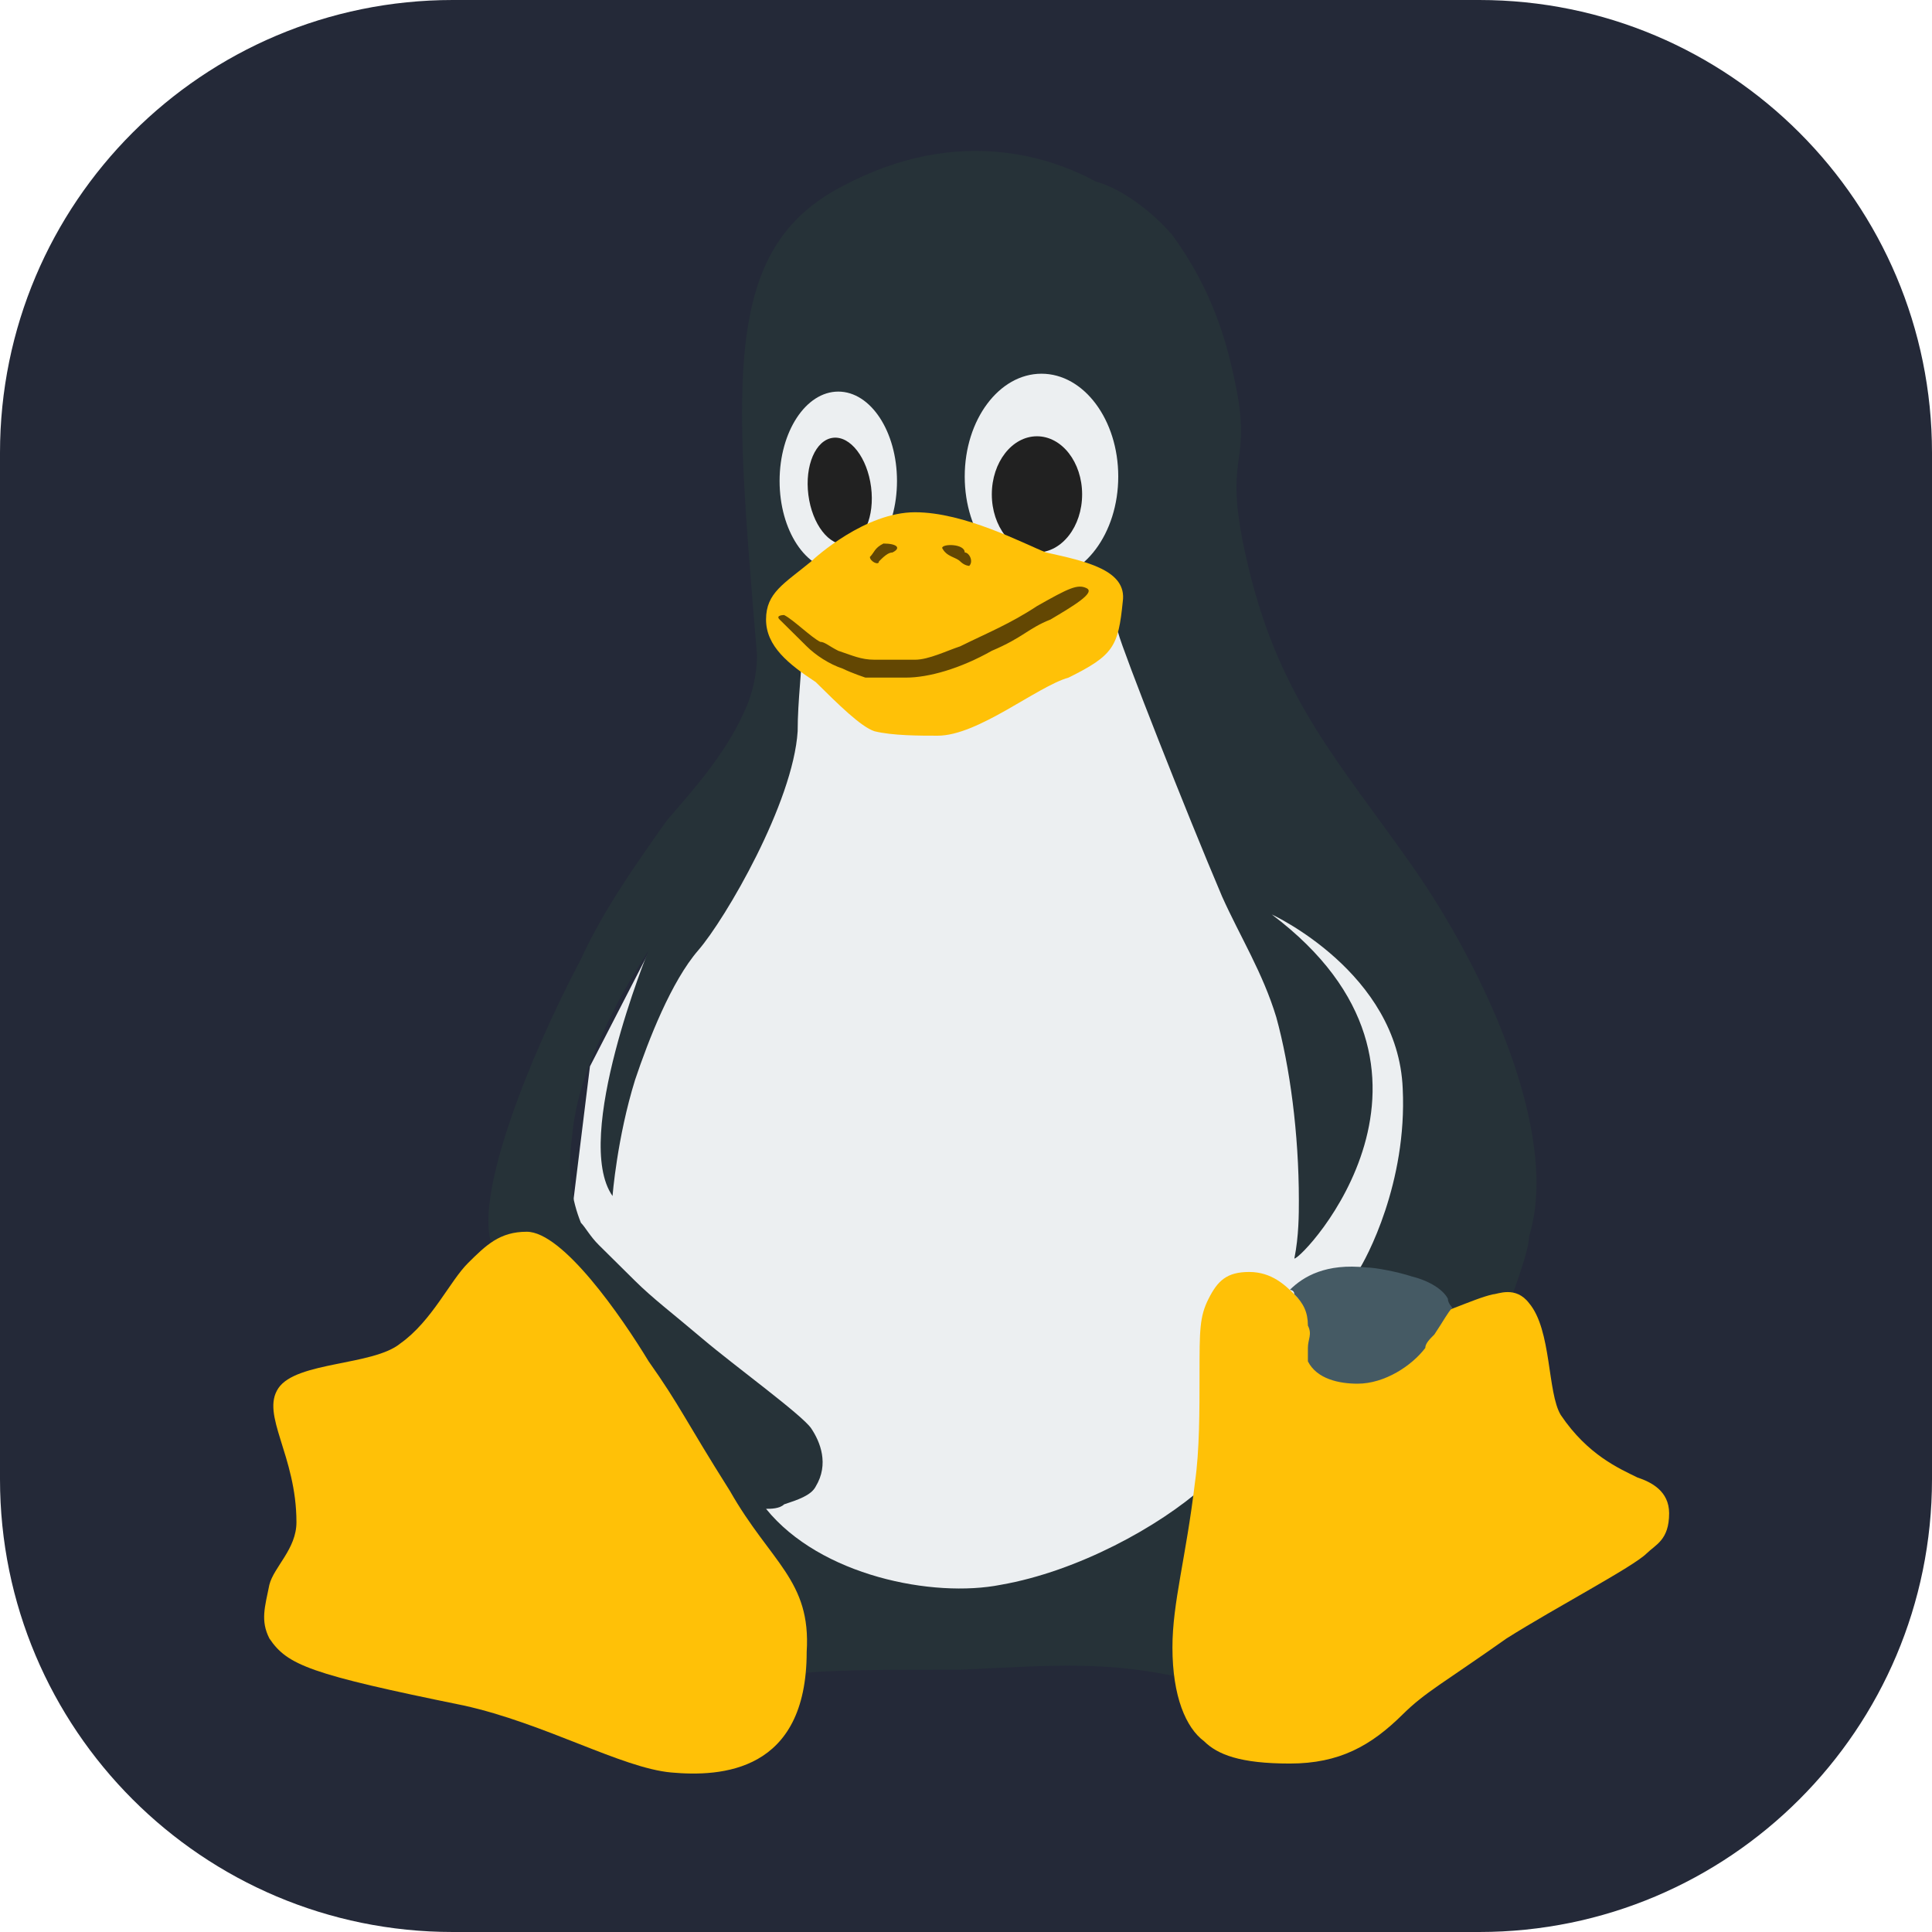
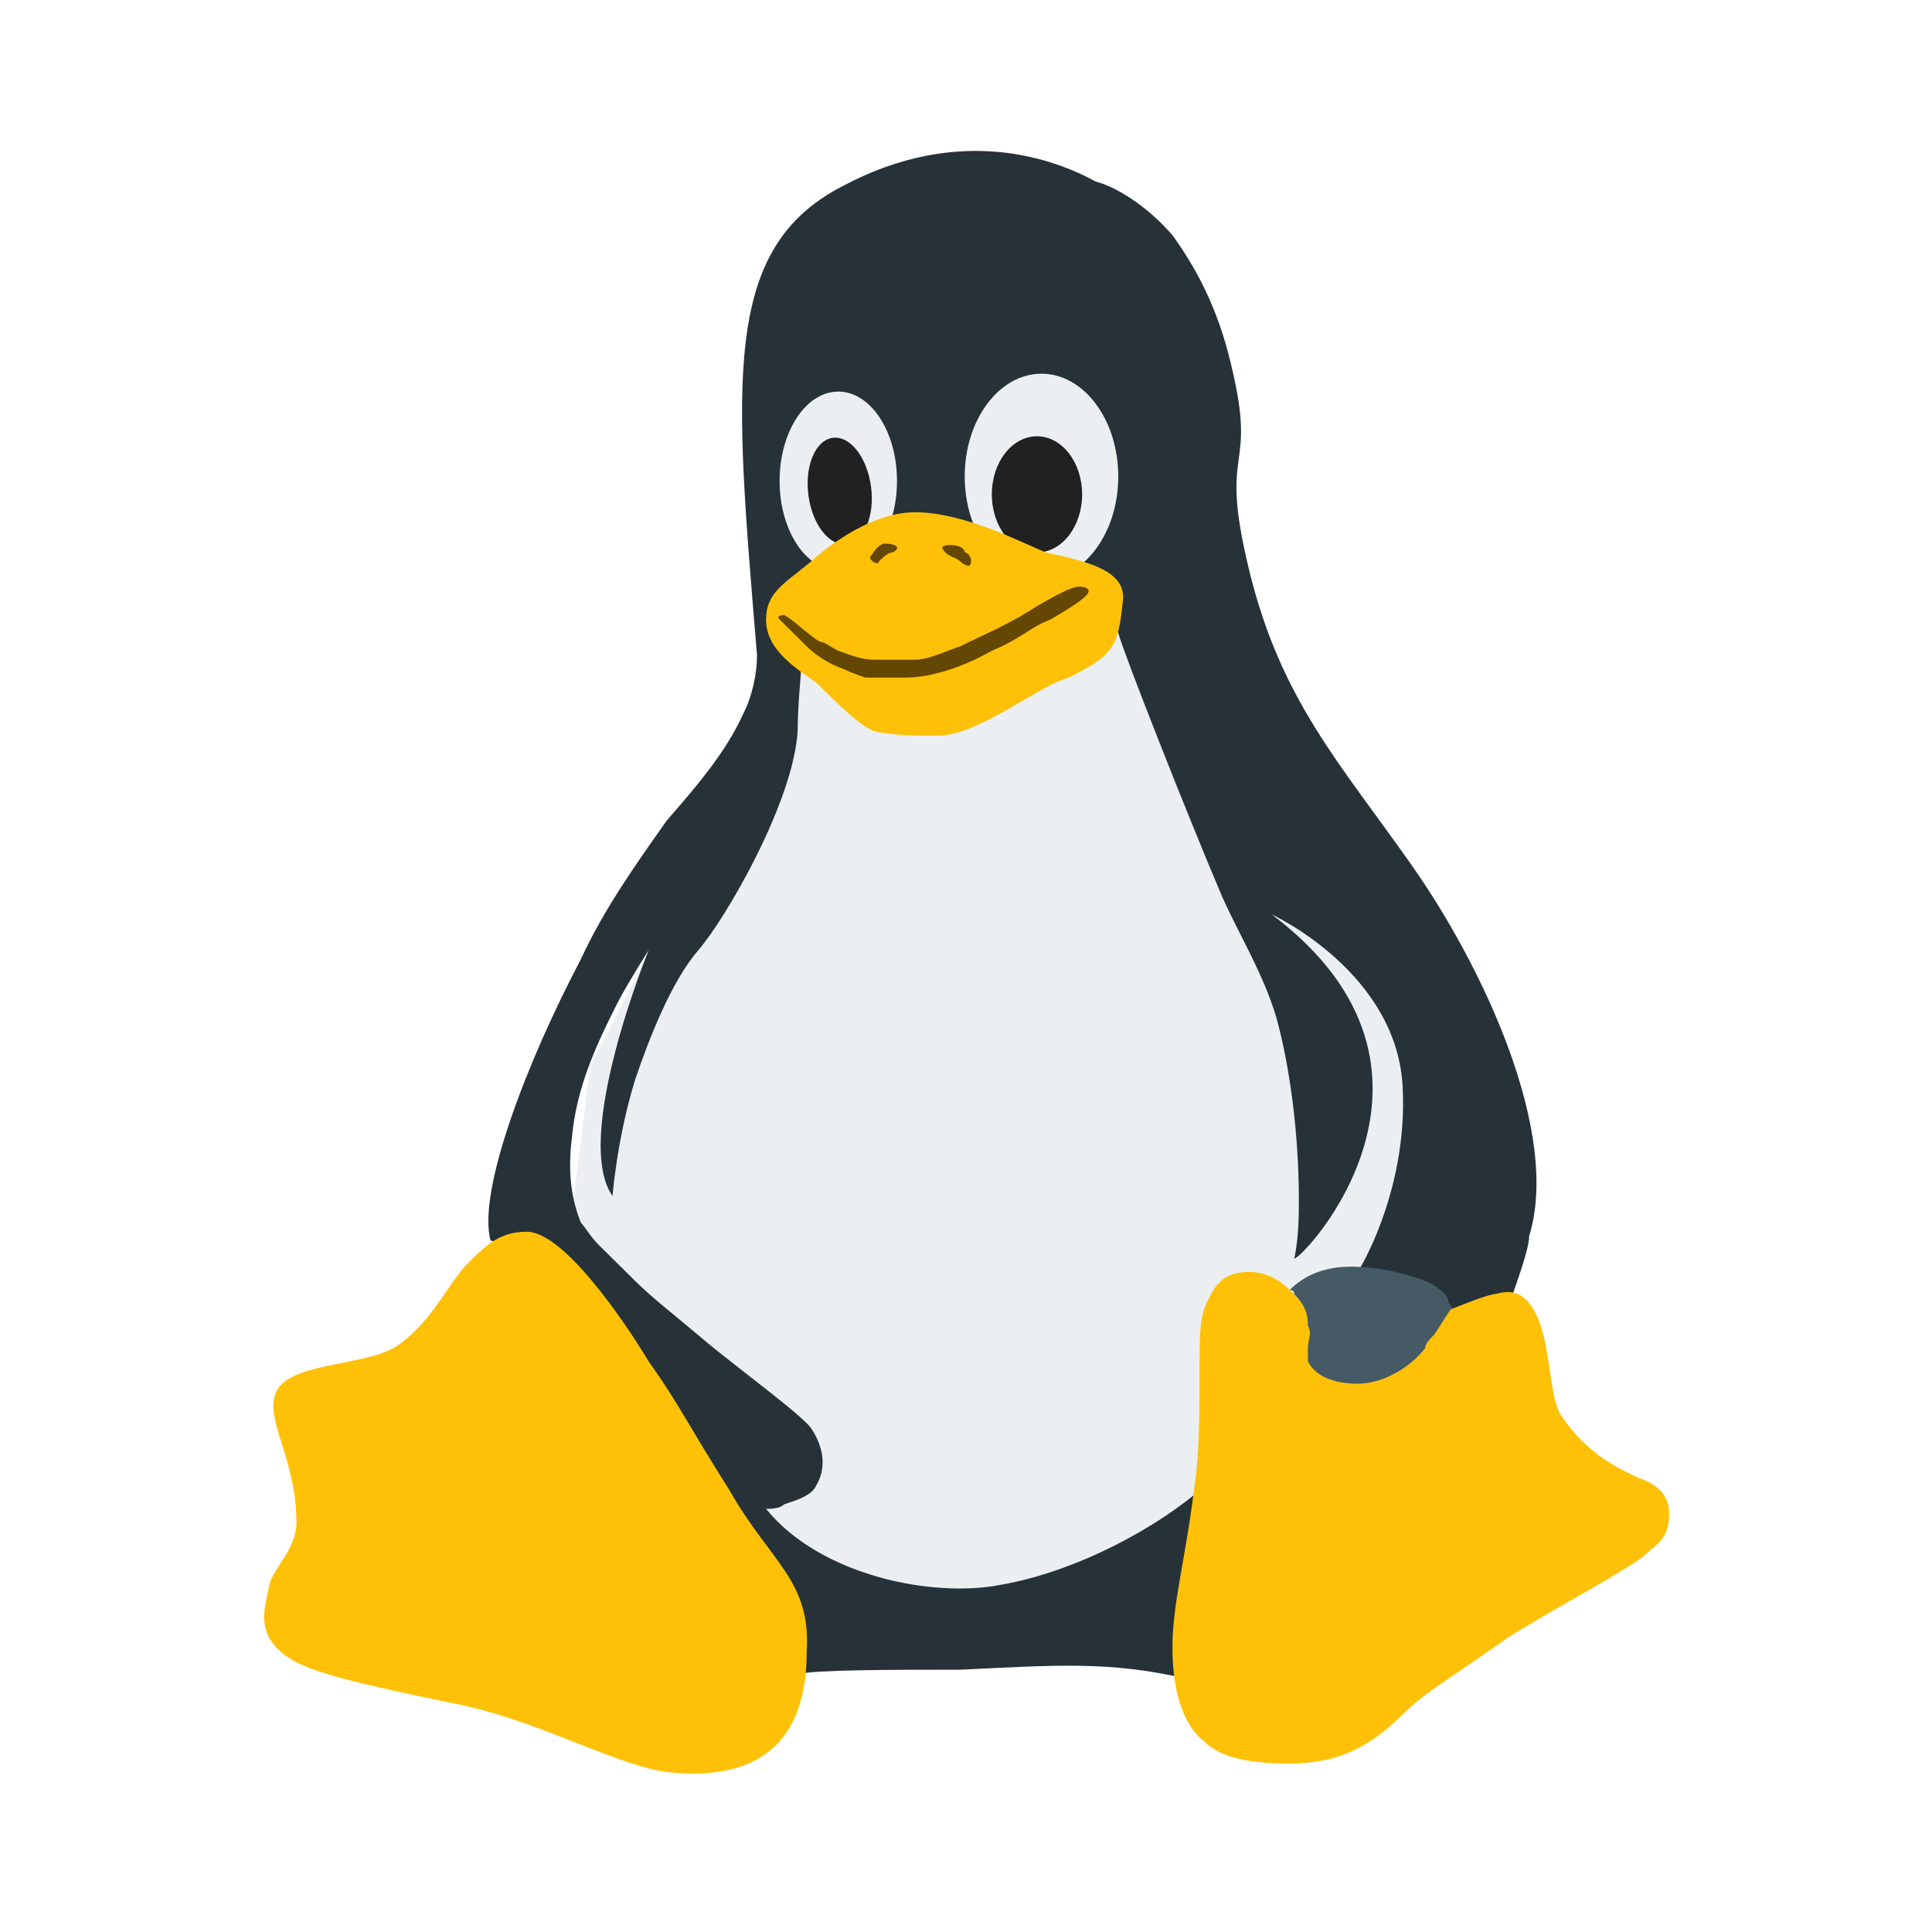
<svg xmlns="http://www.w3.org/2000/svg" width="48" height="48" viewBox="0 0 256 256" fill="none" version="1.1">
  <g transform="translate(0, 0)">
    <svg width="256" height="256" fill="none" viewBox="0 0 256 256">
-       <rect width="256" height="256" fill="#242938" rx="60" />
      <path fill="#ECEFF1" d="M85.949 199.926L110.48 213.546H147.576L182.278 187.491L197.834 146.632L161.935 103.405L151.764 79.127L102.104 80.903L102.702 94.523L93.129 112.287L78.171 141.303L75.18 165.581L85.949 199.926Z" />
      <path fill="#263238" d="M187.064 114.656C177.491 101.036 169.713 92.746 165.525 75.574C161.337 58.401 166.722 63.139 163.132 48.335C161.337 40.637 158.345 35.307 155.354 31.162C151.764 27.017 147.576 24.648 145.182 24.056C139.798 21.096 127.233 16.358 111.677 24.648C95.522 32.939 97.317 50.703 100.309 86.825C100.309 89.193 99.71 92.154 98.514 94.523C96.121 99.852 91.932 104.589 88.343 108.735C84.154 114.656 79.966 120.578 76.975 127.091C69.795 140.711 63.213 157.883 65.008 164.397C68 163.805 105.694 220.652 105.694 221.836C108.087 221.244 118.258 221.244 127.233 221.244C139.798 220.652 146.977 220.06 157.149 222.428C157.149 220.652 156.55 218.875 156.55 217.099C156.55 213.546 157.149 210.585 157.747 206.44C158.345 203.479 158.944 200.519 159.542 196.966C153.559 202.295 142.789 208.217 132.618 209.993C123.643 211.769 108.685 208.809 101.505 199.926C102.104 199.926 103.3 199.926 103.899 199.334C105.694 198.742 107.489 198.15 108.087 196.966C109.882 194.005 108.685 191.044 107.489 189.268C106.292 187.491 97.317 180.977 93.129 177.425C88.941 173.872 86.548 172.095 84.154 169.727C84.154 169.727 80.564 166.174 79.368 164.989C78.171 163.805 77.573 162.621 76.975 162.028C75.778 159.068 75.18 155.515 75.778 150.778C76.376 144.264 78.769 138.934 81.761 133.013C82.958 130.644 85.949 125.907 85.949 125.907C85.949 125.907 75.778 150.778 81.163 158.476C81.163 158.476 81.761 150.778 84.154 143.08C85.949 137.75 88.941 130.052 92.531 125.907C96.121 121.762 105.095 106.366 105.694 96.891C105.694 92.746 106.292 88.601 106.292 85.641C103.899 83.272 145.781 77.35 148.174 83.864C148.772 86.233 157.149 107.55 161.935 118.801C164.328 124.131 167.32 128.868 169.115 134.789C170.91 141.303 172.106 150.185 172.106 159.068C172.106 160.844 172.106 163.805 171.508 166.766C172.705 166.766 196.039 141.895 168.517 121.17C168.517 121.17 185.269 128.868 185.868 144.264C186.466 156.699 181.081 166.766 179.885 168.542C180.483 168.542 192.449 173.872 193.047 173.872C195.441 173.872 200.227 172.095 200.227 172.095C200.826 170.319 202.62 165.581 202.62 163.805C206.809 150.185 196.637 128.276 187.064 114.656V114.656Z" />
      <path fill="#ECEFF1" d="M111.078 75.574C115.374 75.574 118.856 70.271 118.856 63.731C118.856 57.19 115.374 51.888 111.078 51.888C106.783 51.888 103.3 57.19 103.3 63.731C103.3 70.271 106.783 75.574 111.078 75.574Z" />
      <path fill="#ECEFF1" d="M138.002 76.758C143.62 76.758 148.174 70.66 148.174 63.139C148.174 55.617 143.62 49.519 138.002 49.519C132.385 49.519 127.831 55.617 127.831 63.139C127.831 70.66 132.385 76.758 138.002 76.758Z" />
      <path fill="#212121" d="M115.424 64.541C114.927 60.648 112.663 57.724 110.368 58.011C108.074 58.298 106.616 61.687 107.114 65.581C107.611 69.474 109.874 72.398 112.169 72.111C114.464 71.823 115.921 68.434 115.424 64.541Z" />
      <path fill="#212121" d="M137.404 73.205C140.709 73.205 143.387 69.759 143.387 65.507C143.387 61.256 140.709 57.809 137.404 57.809C134.1 57.809 131.421 61.256 131.421 65.507C131.421 69.759 134.1 73.205 137.404 73.205Z" />
      <path fill="#FFC107" d="M216.98 195.781C214.587 194.597 210.398 192.82 206.808 187.491C205.014 184.53 205.612 176.24 202.62 172.687C200.825 170.319 198.432 171.503 197.834 171.503C192.449 172.687 179.884 180.977 171.508 171.503C170.311 170.319 168.516 168.542 165.525 168.542C162.533 168.542 161.337 169.726 160.14 172.095C158.943 174.464 158.943 176.24 158.943 182.162C158.943 186.899 158.943 192.228 158.345 196.373C157.148 206.44 155.354 212.362 155.354 218.283C155.354 224.797 157.148 228.942 159.542 230.718C161.337 232.495 164.328 233.679 170.91 233.679C177.491 233.679 181.679 231.311 185.868 227.165C188.859 224.205 191.252 223.02 199.629 217.099C206.21 212.954 216.382 207.624 218.176 205.848C219.373 204.664 221.168 204.071 221.168 200.518C221.168 197.558 218.775 196.373 216.98 195.781V195.781Z" />
      <path fill="#FFC107" d="M96.719 197.558C90.736 188.083 90.137 186.307 85.949 180.385C82.359 174.464 74.581 163.213 69.795 163.213C66.205 163.213 64.41 164.989 62.017 167.358C59.623 169.726 57.23 175.056 53.042 178.017C49.452 180.977 39.281 180.385 36.888 183.938C34.494 187.491 39.281 192.821 39.281 201.703C39.281 205.256 36.289 207.624 35.691 209.993C35.093 212.954 34.494 214.73 35.691 217.099C38.084 220.652 41.076 221.836 61.418 225.981C72.188 228.35 82.359 234.271 88.941 234.864C95.522 235.456 106.89 234.864 106.89 218.875C107.489 209.401 102.104 207.032 96.719 197.558Z" />
      <path fill="#FFC107" d="M108.087 90.378C104.497 88.009 101.505 85.64 101.505 82.088C101.505 78.535 103.899 77.35 107.489 74.389C108.087 73.797 114.668 67.876 121.25 67.876C127.831 67.876 135.609 72.021 138.601 73.205C143.986 74.389 149.37 75.574 148.772 79.719C148.174 85.64 147.576 86.825 141.592 89.785C137.404 90.97 129.626 97.484 124.241 97.484C121.848 97.484 118.258 97.484 115.865 96.891C114.07 96.299 111.078 93.338 108.087 90.378V90.378Z" />
      <path fill="#634703" d="M106.89 85.641C108.087 86.825 109.882 88.009 111.677 88.601C112.873 89.193 114.668 89.786 114.668 89.786C117.062 89.786 118.857 89.786 120.053 89.786C123.045 89.786 127.233 88.601 131.421 86.233C135.609 84.456 136.208 83.272 139.199 82.088C142.191 80.311 145.182 78.535 143.986 77.942C142.789 77.35 141.592 77.942 137.404 80.311C133.814 82.68 130.823 83.864 127.233 85.641C125.438 86.233 123.045 87.417 121.25 87.417C119.455 87.417 117.66 87.417 115.865 87.417C114.07 87.417 112.873 86.825 111.078 86.233C109.882 85.641 109.283 85.048 108.685 85.048C107.489 84.456 105.095 82.088 103.899 81.495C103.899 81.495 102.702 81.495 103.3 82.088C105.095 83.864 105.694 84.456 106.89 85.641Z" />
      <path fill="#634703" d="M124.84 72.613C125.438 73.797 126.635 73.797 127.233 74.389C127.831 74.982 128.429 74.982 128.429 74.982C129.028 74.389 128.429 73.205 127.831 73.205C127.831 72.021 124.84 72.021 124.84 72.613V72.613Z" />
      <path fill="#634703" d="M115.267 73.797C115.267 74.389 116.463 74.982 116.463 74.389C117.062 73.797 117.66 73.205 118.258 73.205C119.455 72.613 118.856 72.021 117.062 72.021C115.865 72.613 115.865 73.205 115.267 73.797V73.797Z" />
      <path fill="#455A64" d="M173.303 178.609C173.303 179.201 173.303 179.793 173.303 180.385C174.5 182.754 177.491 183.346 179.884 183.346C183.474 183.346 187.064 180.977 188.859 178.609C188.859 178.017 189.457 177.424 190.056 176.832C191.252 175.056 191.851 173.872 192.449 173.279C192.449 173.279 191.851 172.687 191.851 172.095C191.252 170.911 189.457 169.726 187.064 169.134C185.269 168.542 182.278 167.95 181.081 167.95C175.696 167.358 172.705 169.134 170.91 170.911C170.91 170.911 171.508 170.911 171.508 171.503C172.705 172.687 173.303 173.872 173.303 175.648C173.901 176.832 173.303 177.424 173.303 178.609V178.609Z" />
    </svg>
  </g>
</svg>
